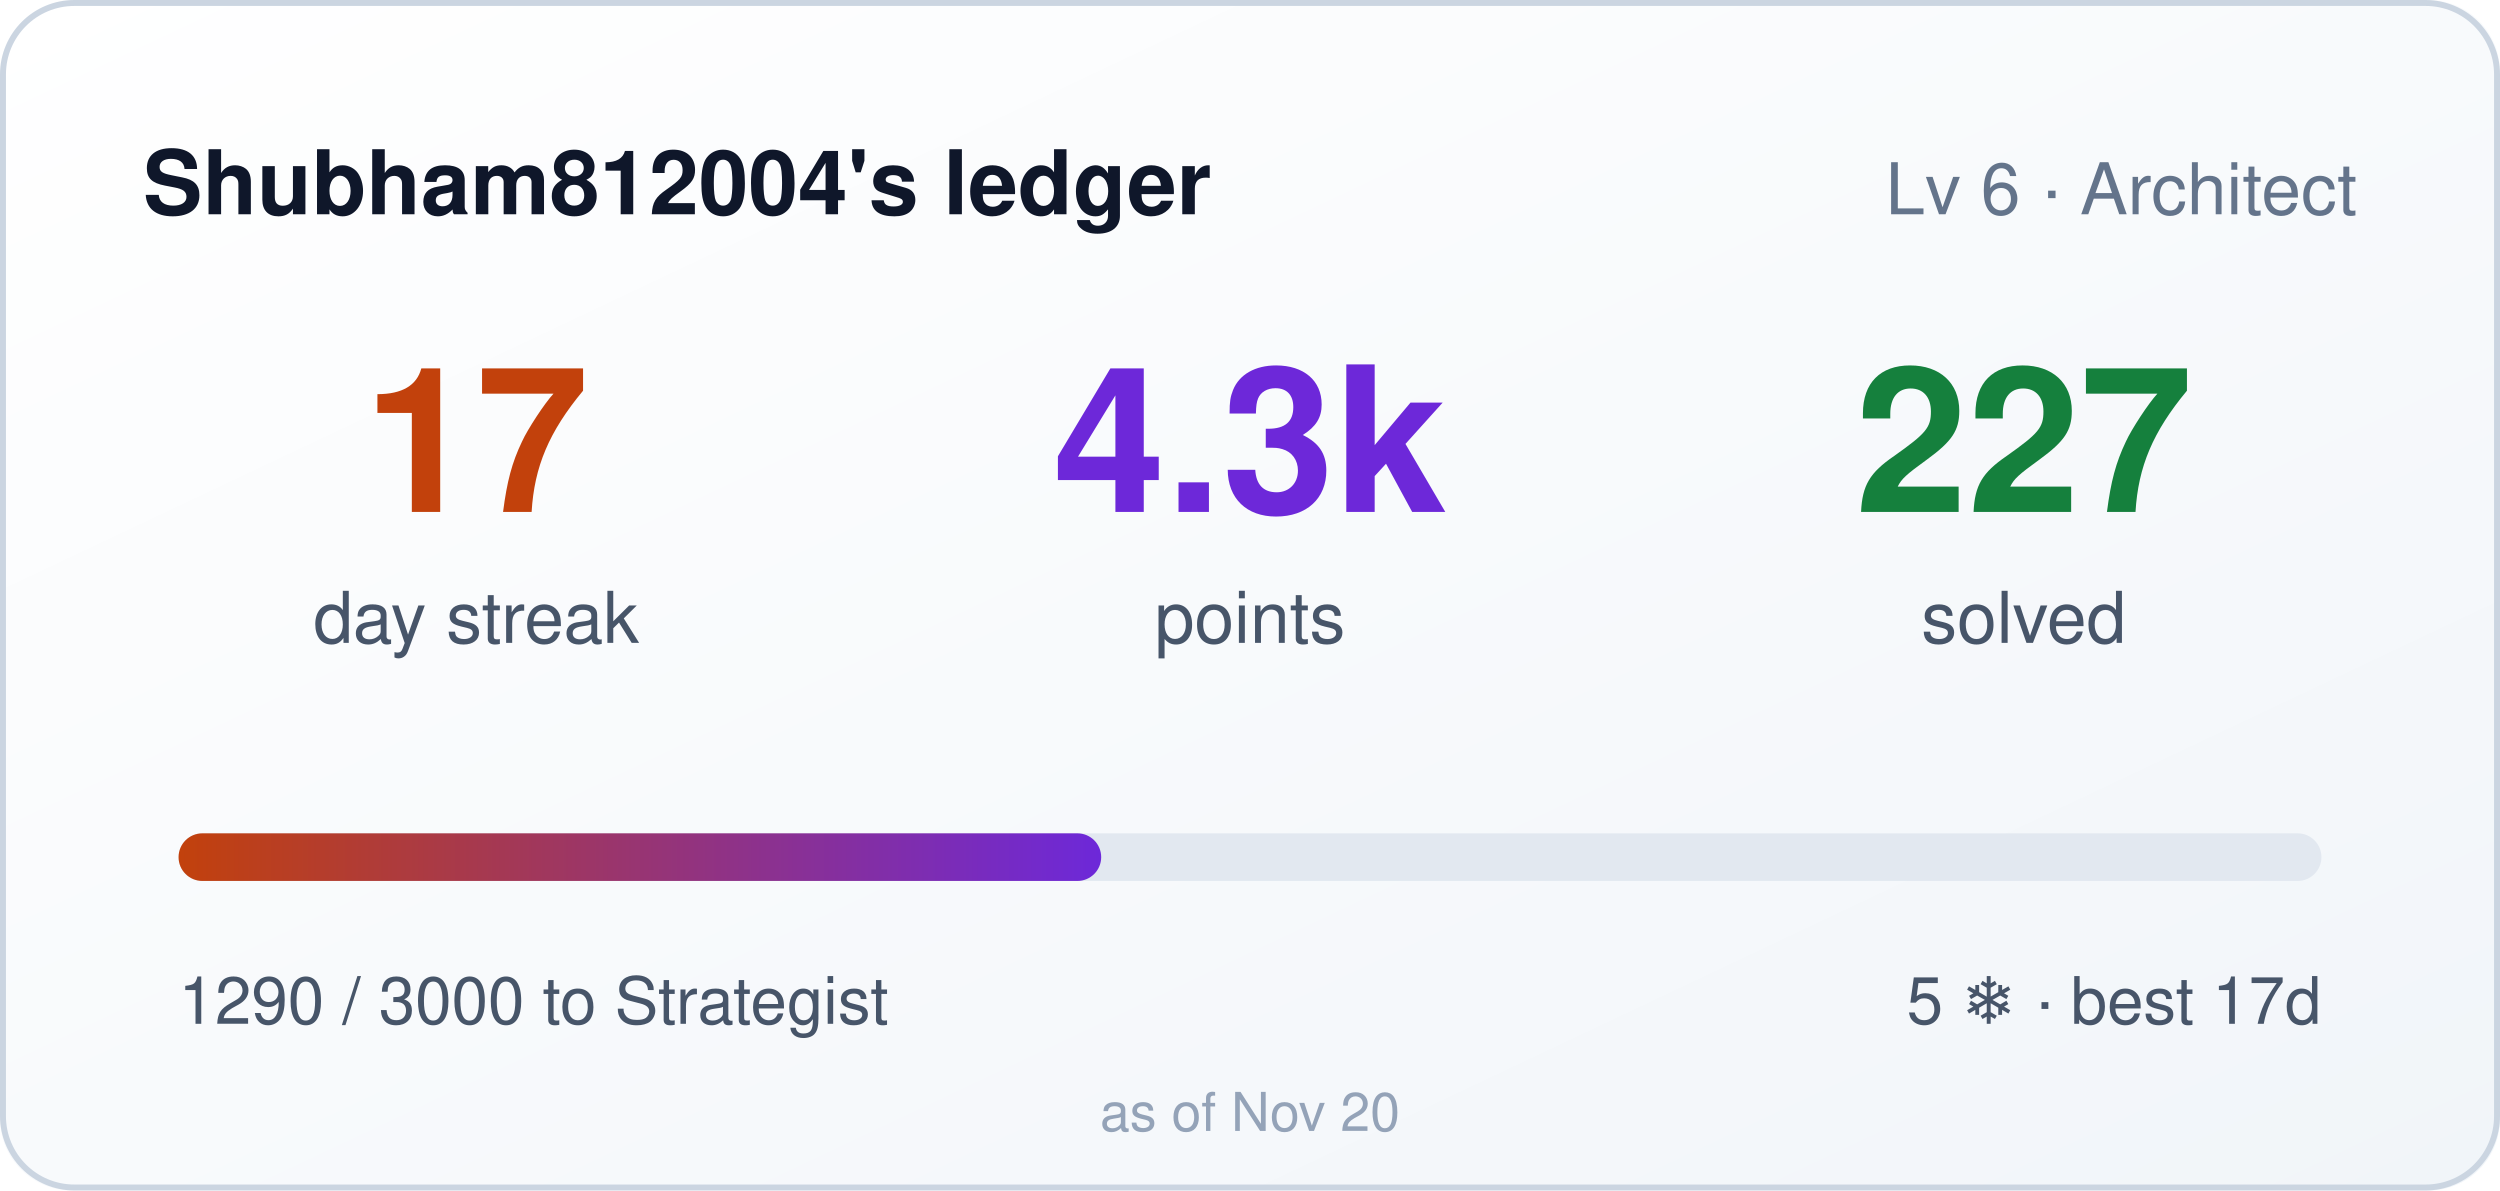
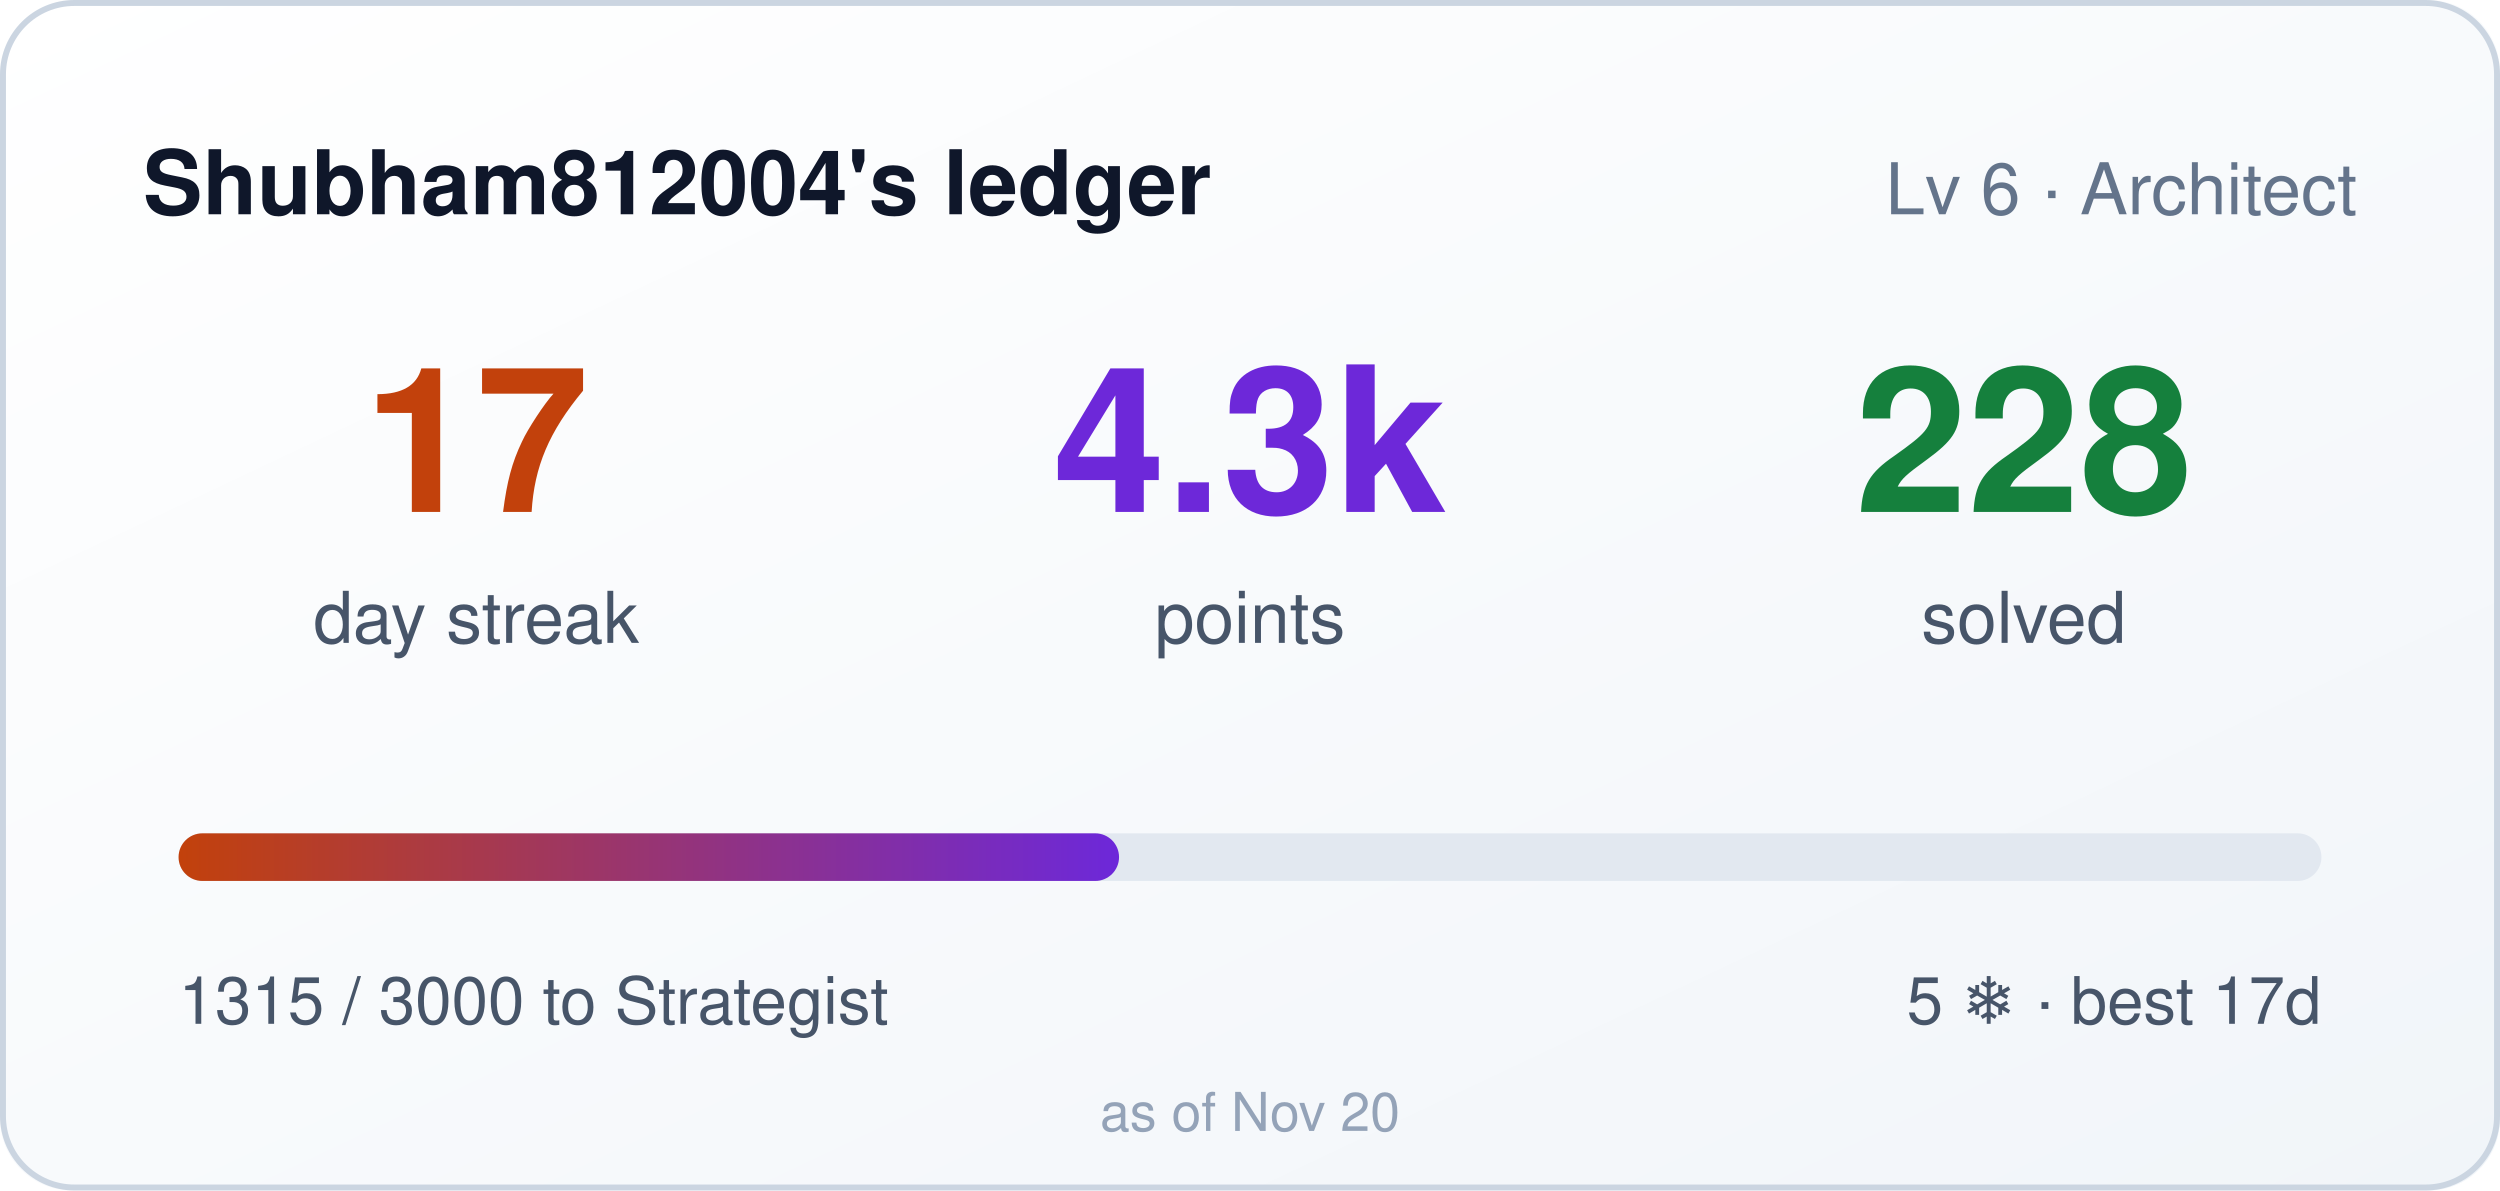
- <svg xmlns="http://www.w3.org/2000/svg" width="420" height="200" role="img" aria-label="Shubham812004's ledger: 17 day streak, 4290 points">
+ <svg xmlns="http://www.w3.org/2000/svg" width="420" height="200" role="img" aria-label="Shubham812004's ledger: 17 day streak, 4315 points">
  <style>
    .bar,.n{transform-box:fill-box}
    .bar{transform-origin:left center}
    @media (prefers-reduced-motion: no-preference){
      .bar{animation:cl-grow .9s cubic-bezier(.22,1,.36,1) both}
      .n{animation:cl-rise .5s ease-out both}
      .n2{animation-delay:.08s}
      .n3{animation-delay:.16s}
    }
    @keyframes cl-grow{from{transform:scaleX(0)}to{transform:scaleX(1)}}
    @keyframes cl-rise{from{opacity:0;transform:translateY(6px)}to{opacity:1;transform:none}}
  </style>
  <defs>
    <linearGradient id="bg" x1="0" y1="0" x2="1" y2="1">
      <stop offset="0" stop-color="#ffffff" />
      <stop offset="1" stop-color="#f1f5f9" />
    </linearGradient>
    <linearGradient id="bar" x1="0" y1="0" x2="1" y2="0">
      <stop offset="0" stop-color="#c2410c" />
      <stop offset="1" stop-color="#6d28d9" />
    </linearGradient>
  </defs>
  <rect width="420" height="200" rx="12" fill="url(#bg)" />
  <rect x="0.5" y="0.5" width="419" height="199" rx="12" fill="none" stroke="#cbd5e1" />
  <text x="24" y="36" fill="#0f172a" font-size="15" font-weight="600" font-family="Segoe UI,Helvetica,Arial,sans-serif">Shubham812004's ledger</text>
  <text x="396" y="36" fill="#64748b" font-size="12" text-anchor="end" font-family="Segoe UI,Helvetica,Arial,sans-serif">Lv 6 · Architect</text>
  <g font-family="Segoe UI,Helvetica,Arial,sans-serif">
    <text class="n n1" x="80" y="86" fill="#c2410c" font-size="34" font-weight="700" text-anchor="middle">17</text>
    <text x="80" y="108" fill="#475569" font-size="12" text-anchor="middle">day streak</text>
    <text class="n n2" x="210" y="86" fill="#6d28d9" font-size="34" font-weight="700" text-anchor="middle">4.3k</text>
    <text x="210" y="108" fill="#475569" font-size="12" text-anchor="middle">points</text>
-     <text class="n n3" x="340" y="86" fill="#15803d" font-size="34" font-weight="700" text-anchor="middle">227</text>
+     <text class="n n3" x="340" y="86" fill="#15803d" font-size="34" font-weight="700" text-anchor="middle">228</text>
    <text x="340" y="108" fill="#475569" font-size="12" text-anchor="middle">solved</text>
  </g>
  <rect x="30" y="140" width="360" height="8" rx="4" fill="#e2e8f0" />
-   <rect class="bar" x="30" y="140" width="155" height="8" rx="4" fill="url(#bar)" />
-   <text x="30" y="172" fill="#475569" font-size="11" font-family="Segoe UI,Helvetica,Arial,sans-serif">1290 / 3000 to Strategist</text>
+   <rect class="bar" x="30" y="140" width="158" height="8" rx="4" fill="url(#bar)" />
+   <text x="30" y="172" fill="#475569" font-size="11" font-family="Segoe UI,Helvetica,Arial,sans-serif">1315 / 3000 to Strategist</text>
  <text x="390" y="172" fill="#475569" font-size="11" text-anchor="end" font-family="Segoe UI,Helvetica,Arial,sans-serif">5 ❄ · best 17d</text>
  <text x="210" y="190" fill="#94a3b8" font-size="9" text-anchor="middle" font-family="Segoe UI,Helvetica,Arial,sans-serif">as of Nov 20</text>
</svg>
